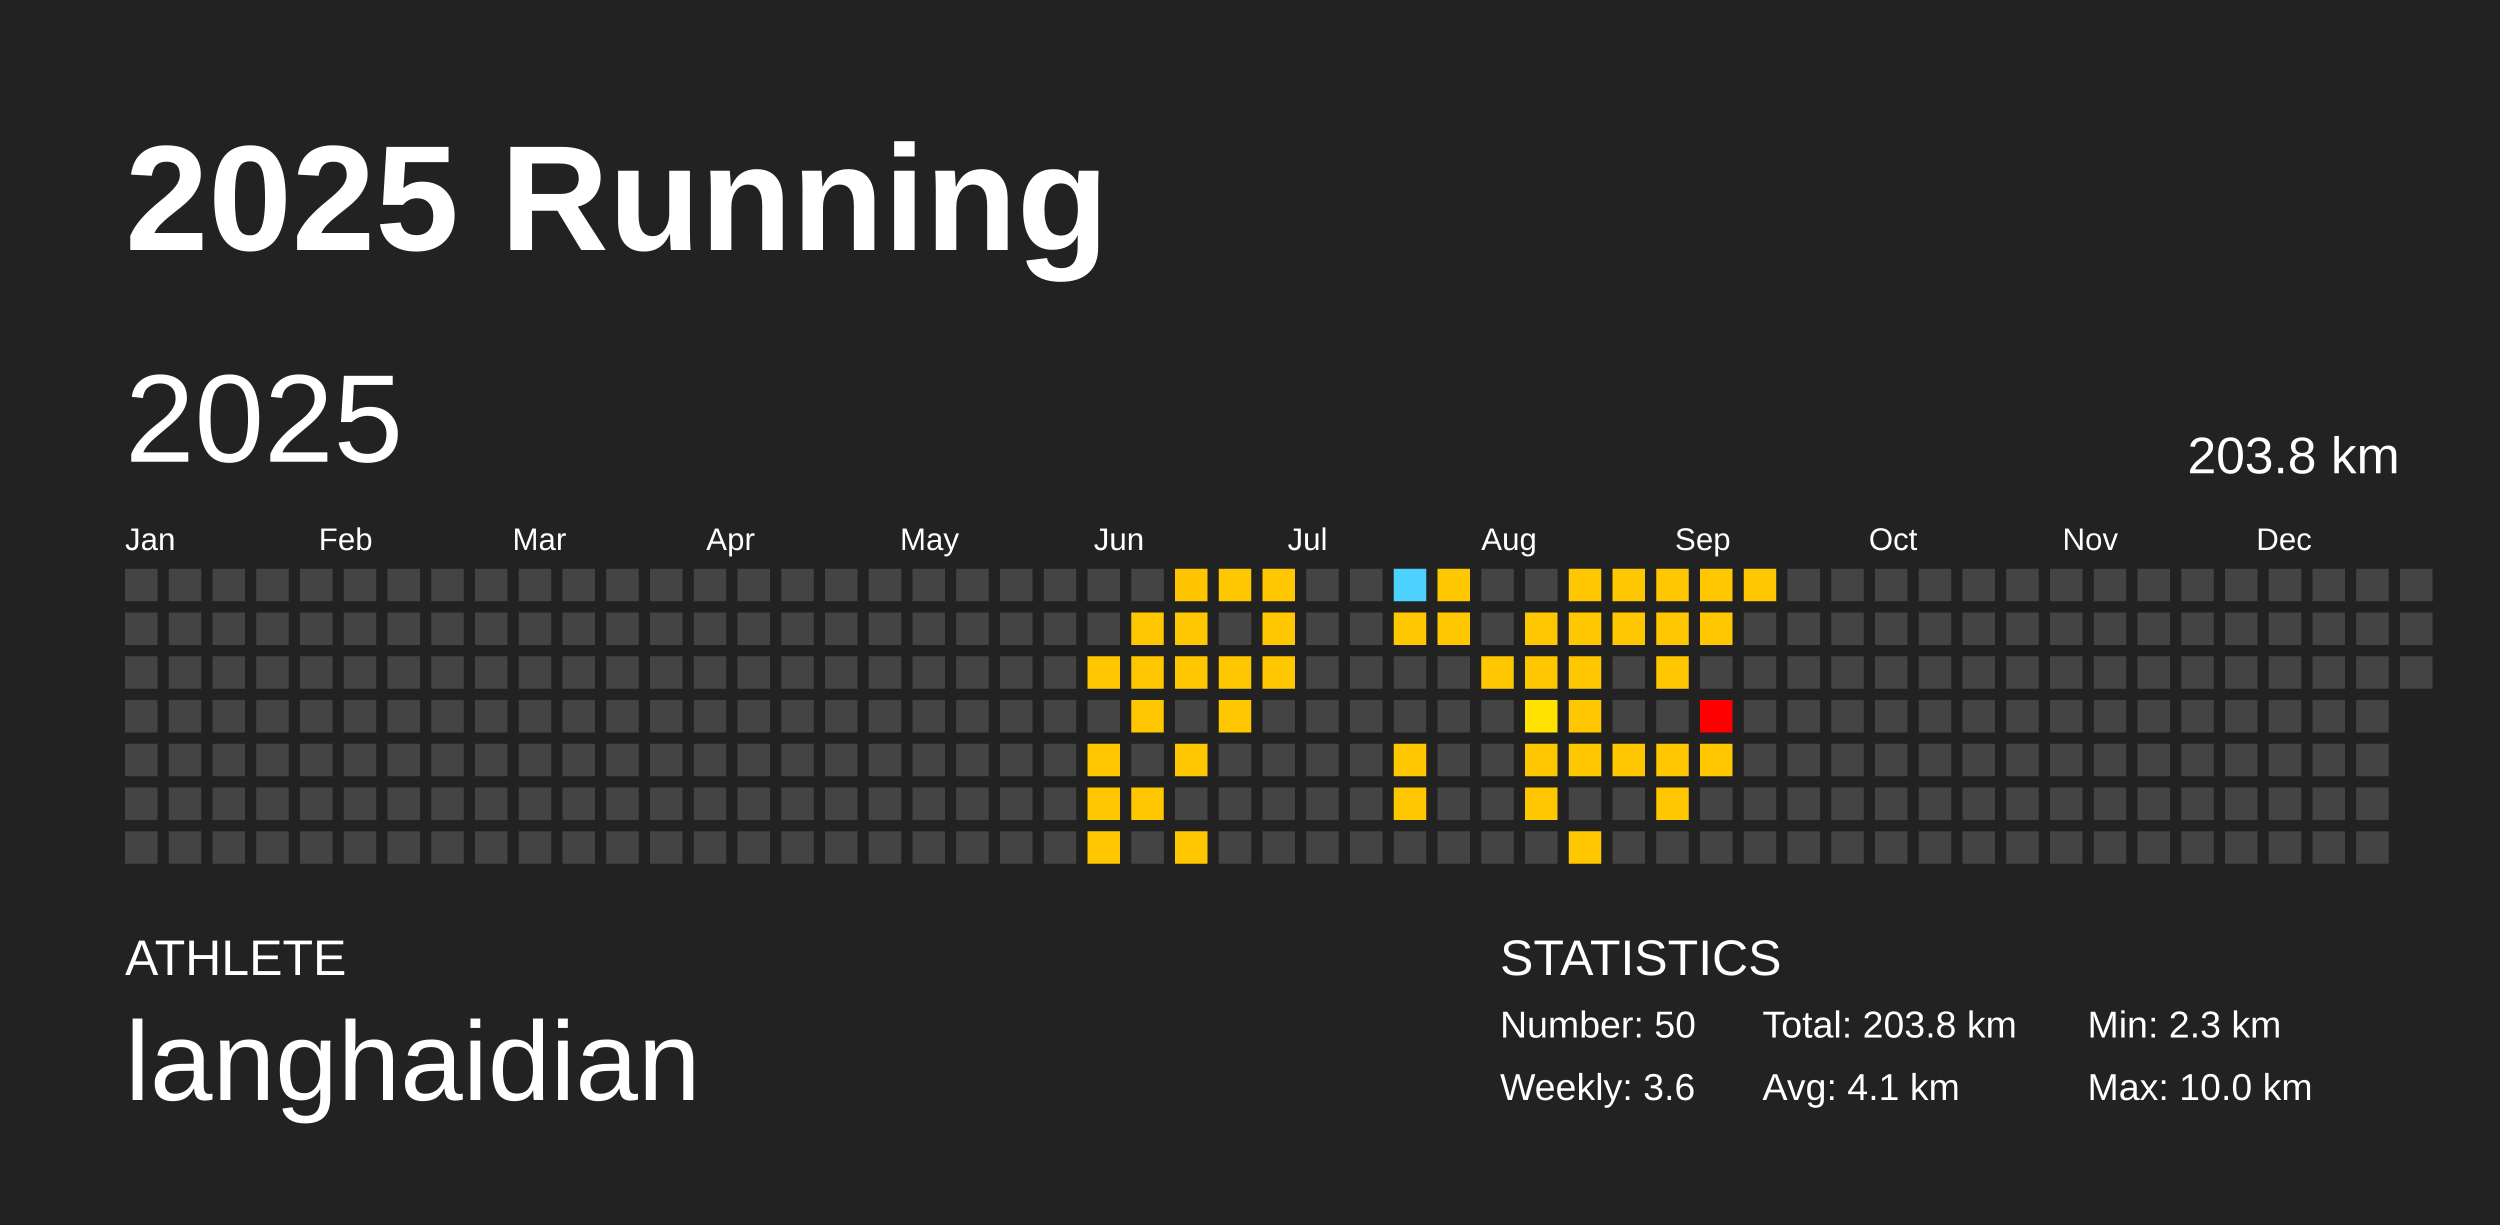
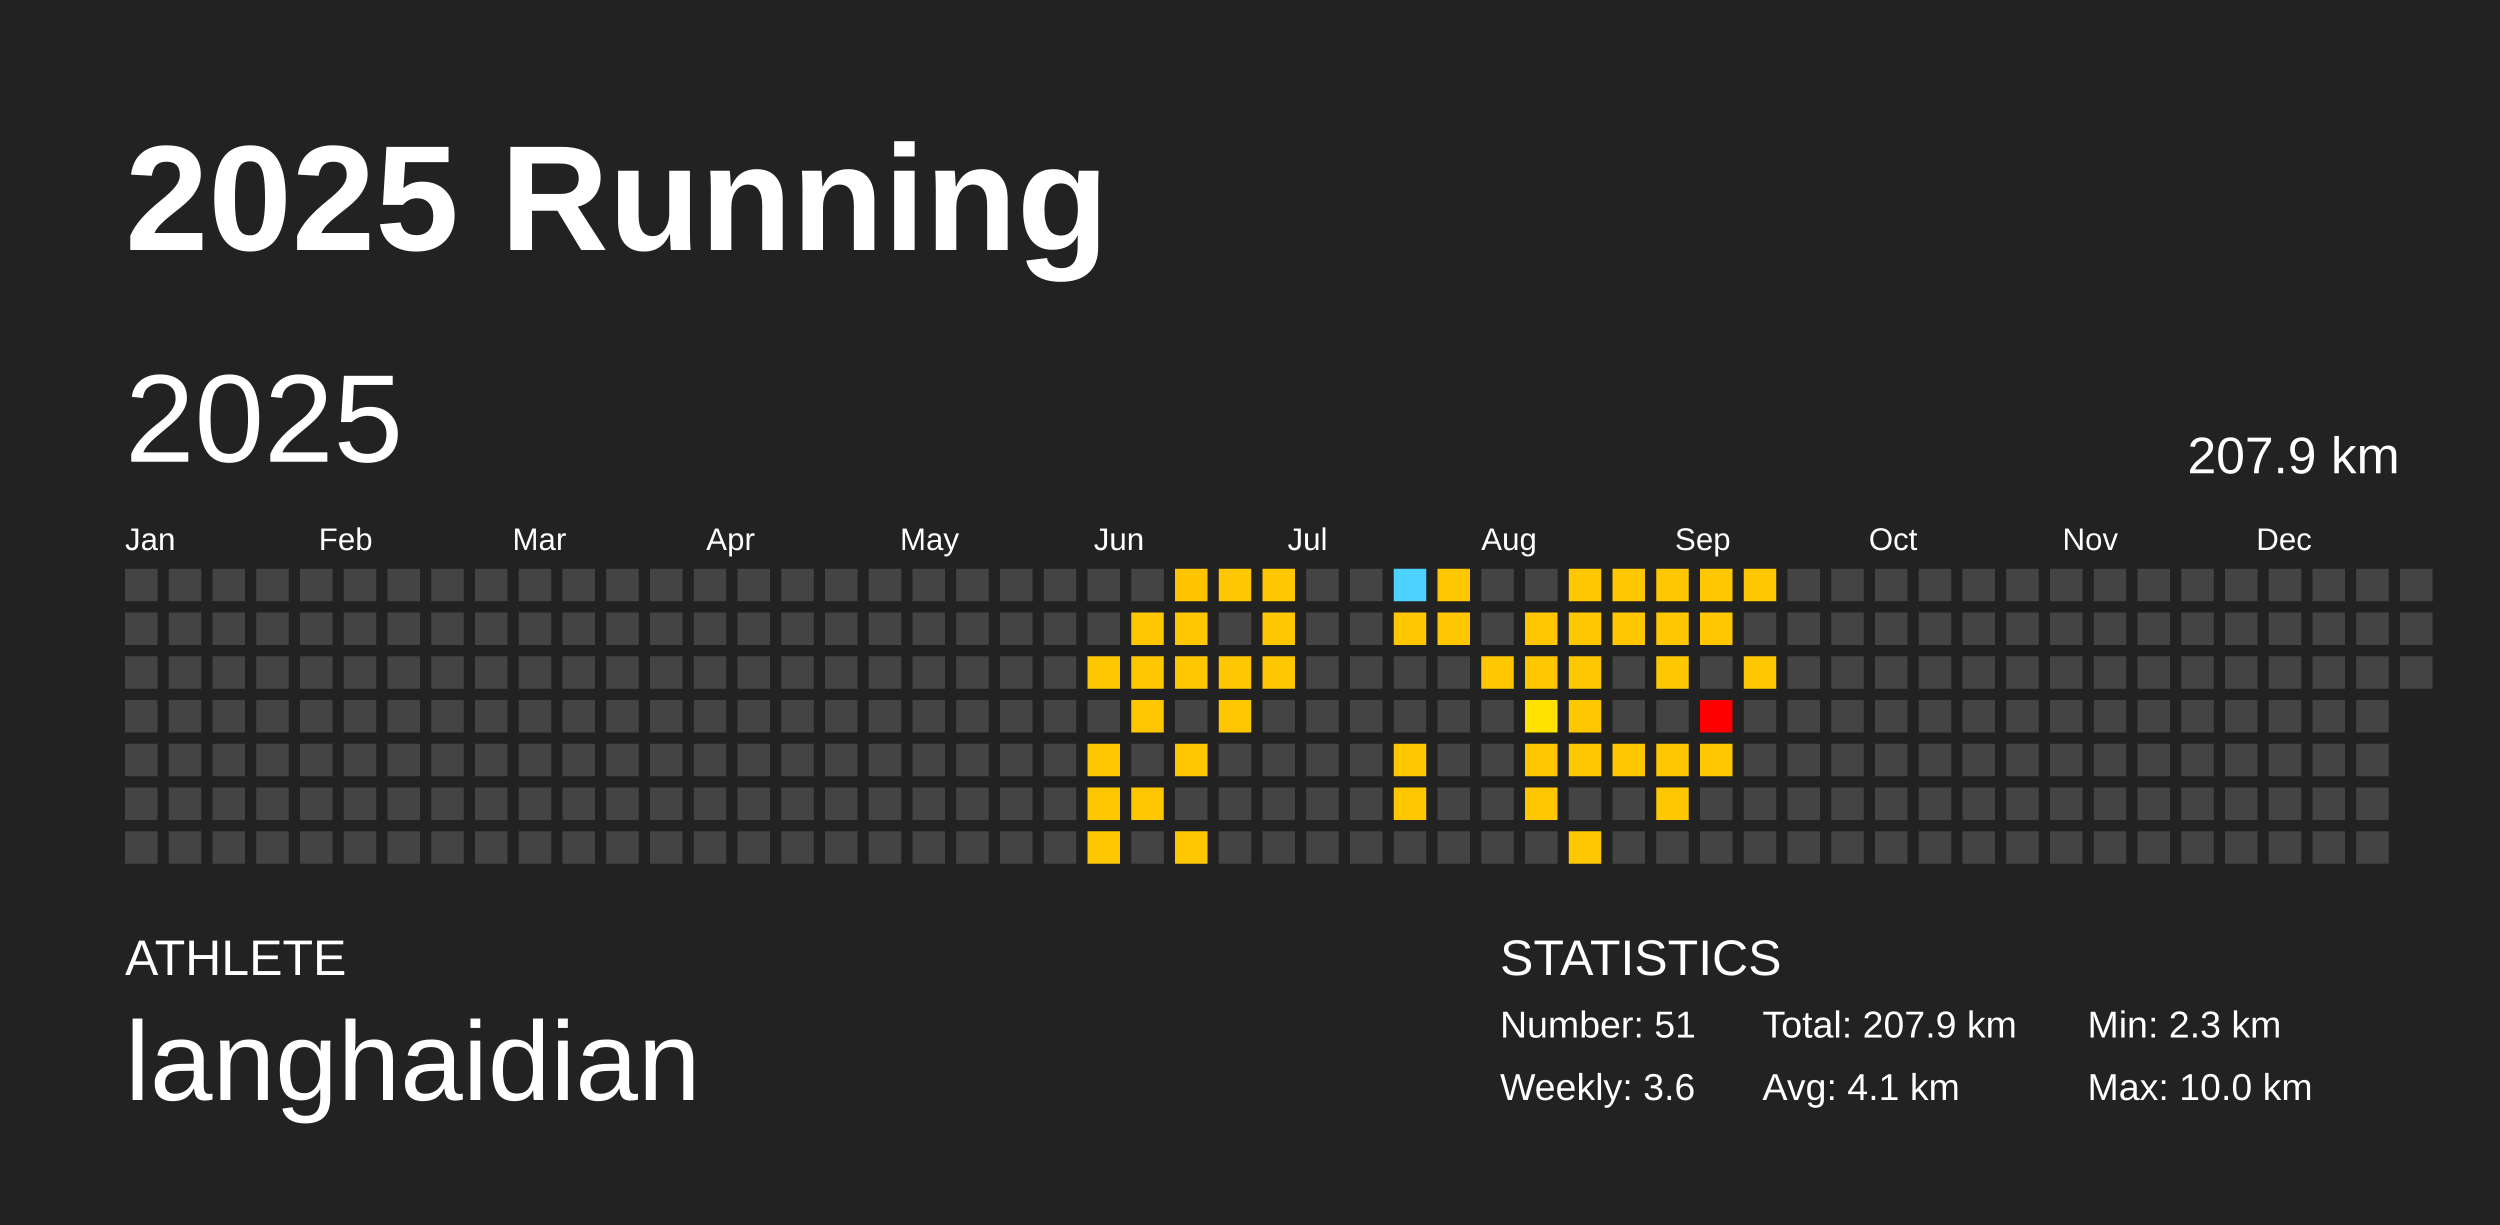
<svg xmlns="http://www.w3.org/2000/svg" baseProfile="full" height="98mm" version="1.1" viewBox="0,0,200,98" width="200mm">
  <defs />
  <rect fill="#222222" height="98" width="200" x="0" y="0" />
  <text fill="#FFFFFF" style="font-size:12px; font-family:Arial; font-weight:bold;" x="10" y="20">2025 Running</text>
  <text fill="#FFFFFF" style="font-size:4px; font-family:Arial" x="10" y="78">ATHLETE</text>
  <text fill="#FFFFFF" style="font-size:9px; font-family:Arial" x="10" y="88">langhaidian</text>
  <text fill="#FFFFFF" style="font-size:4px; font-family:Arial" x="120" y="78">STATISTICS</text>
-   <text fill="#FFFFFF" style="font-size:3px; font-family:Arial" x="120" y="83">Number: 50</text>
+   <text fill="#FFFFFF" style="font-size:3px; font-family:Arial" x="120" y="83">Number: 51</text>
  <text fill="#FFFFFF" style="font-size:3px; font-family:Arial" x="120" y="88">Weekly: 3.6</text>
-   <text fill="#FFFFFF" style="font-size:3px; font-family:Arial" x="141" y="83">Total: 203.8 km</text>
+   <text fill="#FFFFFF" style="font-size:3px; font-family:Arial" x="141" y="83">Total: 207.9 km</text>
  <text fill="#FFFFFF" style="font-size:3px; font-family:Arial" x="141" y="88">Avg: 4.1 km</text>
  <text fill="#FFFFFF" style="font-size:3px; font-family:Arial" x="167" y="83">Min: 2.3 km</text>
  <text fill="#FFFFFF" style="font-size:3px; font-family:Arial" x="167" y="88">Max: 10.0 km</text>
  <text dominant-baseline="hanging" fill="#FFFFFF" style="font-size:10.0px; font-family:Arial;" x="10" y="30">2025</text>
-   <text dominant-baseline="hanging" fill="#FFFFFF" style="font-size:4.125px; font-family:Arial;" x="175" y="35">203.8 km</text>
+   <text dominant-baseline="hanging" fill="#FFFFFF" style="font-size:4.125px; font-family:Arial;" x="175" y="35">207.9 km</text>
  <text fill="#FFFFFF" style="font-size:2.5px; font-family:Arial" x="10.0" y="44">Jan</text>
  <text fill="#FFFFFF" style="font-size:2.5px; font-family:Arial" x="25.5" y="44">Feb</text>
  <text fill="#FFFFFF" style="font-size:2.5px; font-family:Arial" x="41.0" y="44">Mar</text>
  <text fill="#FFFFFF" style="font-size:2.5px; font-family:Arial" x="56.5" y="44">Apr</text>
  <text fill="#FFFFFF" style="font-size:2.5px; font-family:Arial" x="72.0" y="44">May</text>
  <text fill="#FFFFFF" style="font-size:2.5px; font-family:Arial" x="87.5" y="44">Jun</text>
  <text fill="#FFFFFF" style="font-size:2.5px; font-family:Arial" x="103.0" y="44">Jul</text>
  <text fill="#FFFFFF" style="font-size:2.5px; font-family:Arial" x="118.5" y="44">Aug</text>
  <text fill="#FFFFFF" style="font-size:2.5px; font-family:Arial" x="134.0" y="44">Sep</text>
  <text fill="#FFFFFF" style="font-size:2.5px; font-family:Arial" x="149.5" y="44">Oct</text>
  <text fill="#FFFFFF" style="font-size:2.5px; font-family:Arial" x="165.0" y="44">Nov</text>
  <text fill="#FFFFFF" style="font-size:2.5px; font-family:Arial" x="180.5" y="44">Dec</text>
  <rect fill="#444444" height="2.6" width="2.6" x="10.0" y="45.5" />
  <rect fill="#444444" height="2.6" width="2.6" x="10.0" y="49.0" />
  <rect fill="#444444" height="2.6" width="2.6" x="10.0" y="52.5" />
  <rect fill="#444444" height="2.6" width="2.6" x="10.0" y="56.0" />
  <rect fill="#444444" height="2.6" width="2.6" x="10.0" y="59.5" />
  <rect fill="#444444" height="2.6" width="2.6" x="10.0" y="63.0" />
  <rect fill="#444444" height="2.6" width="2.6" x="10.0" y="66.5" />
  <rect fill="#444444" height="2.6" width="2.6" x="13.5" y="45.5" />
  <rect fill="#444444" height="2.6" width="2.6" x="13.5" y="49.0" />
  <rect fill="#444444" height="2.6" width="2.6" x="13.5" y="52.5" />
  <rect fill="#444444" height="2.6" width="2.6" x="13.5" y="56.0" />
  <rect fill="#444444" height="2.6" width="2.6" x="13.5" y="59.5" />
  <rect fill="#444444" height="2.6" width="2.6" x="13.5" y="63.0" />
  <rect fill="#444444" height="2.6" width="2.6" x="13.5" y="66.5" />
  <rect fill="#444444" height="2.6" width="2.6" x="17.0" y="45.5" />
  <rect fill="#444444" height="2.6" width="2.6" x="17.0" y="49.0" />
  <rect fill="#444444" height="2.6" width="2.6" x="17.0" y="52.5" />
  <rect fill="#444444" height="2.6" width="2.6" x="17.0" y="56.0" />
  <rect fill="#444444" height="2.6" width="2.6" x="17.0" y="59.5" />
  <rect fill="#444444" height="2.6" width="2.6" x="17.0" y="63.0" />
  <rect fill="#444444" height="2.6" width="2.6" x="17.0" y="66.5" />
  <rect fill="#444444" height="2.6" width="2.6" x="20.5" y="45.5" />
  <rect fill="#444444" height="2.6" width="2.6" x="20.5" y="49.0" />
  <rect fill="#444444" height="2.6" width="2.6" x="20.5" y="52.5" />
  <rect fill="#444444" height="2.6" width="2.6" x="20.5" y="56.0" />
  <rect fill="#444444" height="2.6" width="2.6" x="20.5" y="59.5" />
  <rect fill="#444444" height="2.6" width="2.6" x="20.5" y="63.0" />
  <rect fill="#444444" height="2.6" width="2.6" x="20.5" y="66.5" />
  <rect fill="#444444" height="2.6" width="2.6" x="24.0" y="45.5" />
  <rect fill="#444444" height="2.6" width="2.6" x="24.0" y="49.0" />
  <rect fill="#444444" height="2.6" width="2.6" x="24.0" y="52.5" />
  <rect fill="#444444" height="2.6" width="2.6" x="24.0" y="56.0" />
  <rect fill="#444444" height="2.6" width="2.6" x="24.0" y="59.5" />
  <rect fill="#444444" height="2.6" width="2.6" x="24.0" y="63.0" />
  <rect fill="#444444" height="2.6" width="2.6" x="24.0" y="66.5" />
  <rect fill="#444444" height="2.6" width="2.6" x="27.5" y="45.5" />
  <rect fill="#444444" height="2.6" width="2.6" x="27.5" y="49.0" />
  <rect fill="#444444" height="2.6" width="2.6" x="27.5" y="52.5" />
  <rect fill="#444444" height="2.6" width="2.6" x="27.5" y="56.0" />
  <rect fill="#444444" height="2.6" width="2.6" x="27.5" y="59.5" />
  <rect fill="#444444" height="2.6" width="2.6" x="27.5" y="63.0" />
  <rect fill="#444444" height="2.6" width="2.6" x="27.5" y="66.5" />
  <rect fill="#444444" height="2.6" width="2.6" x="31.0" y="45.5" />
  <rect fill="#444444" height="2.6" width="2.6" x="31.0" y="49.0" />
  <rect fill="#444444" height="2.6" width="2.6" x="31.0" y="52.5" />
  <rect fill="#444444" height="2.6" width="2.6" x="31.0" y="56.0" />
  <rect fill="#444444" height="2.6" width="2.6" x="31.0" y="59.5" />
  <rect fill="#444444" height="2.6" width="2.6" x="31.0" y="63.0" />
  <rect fill="#444444" height="2.6" width="2.6" x="31.0" y="66.5" />
  <rect fill="#444444" height="2.6" width="2.6" x="34.5" y="45.5" />
  <rect fill="#444444" height="2.6" width="2.6" x="34.5" y="49.0" />
  <rect fill="#444444" height="2.6" width="2.6" x="34.5" y="52.5" />
  <rect fill="#444444" height="2.6" width="2.6" x="34.5" y="56.0" />
  <rect fill="#444444" height="2.6" width="2.6" x="34.5" y="59.5" />
  <rect fill="#444444" height="2.6" width="2.6" x="34.5" y="63.0" />
  <rect fill="#444444" height="2.6" width="2.6" x="34.5" y="66.5" />
  <rect fill="#444444" height="2.6" width="2.6" x="38.0" y="45.5" />
  <rect fill="#444444" height="2.6" width="2.6" x="38.0" y="49.0" />
  <rect fill="#444444" height="2.6" width="2.6" x="38.0" y="52.5" />
  <rect fill="#444444" height="2.6" width="2.6" x="38.0" y="56.0" />
  <rect fill="#444444" height="2.6" width="2.6" x="38.0" y="59.5" />
  <rect fill="#444444" height="2.6" width="2.6" x="38.0" y="63.0" />
  <rect fill="#444444" height="2.6" width="2.6" x="38.0" y="66.5" />
  <rect fill="#444444" height="2.6" width="2.6" x="41.5" y="45.5" />
  <rect fill="#444444" height="2.6" width="2.6" x="41.5" y="49.0" />
  <rect fill="#444444" height="2.6" width="2.6" x="41.5" y="52.5" />
  <rect fill="#444444" height="2.6" width="2.6" x="41.5" y="56.0" />
  <rect fill="#444444" height="2.6" width="2.6" x="41.5" y="59.5" />
  <rect fill="#444444" height="2.6" width="2.6" x="41.5" y="63.0" />
  <rect fill="#444444" height="2.6" width="2.6" x="41.5" y="66.5" />
  <rect fill="#444444" height="2.6" width="2.6" x="45.0" y="45.5" />
  <rect fill="#444444" height="2.6" width="2.6" x="45.0" y="49.0" />
  <rect fill="#444444" height="2.6" width="2.6" x="45.0" y="52.5" />
  <rect fill="#444444" height="2.6" width="2.6" x="45.0" y="56.0" />
  <rect fill="#444444" height="2.6" width="2.6" x="45.0" y="59.5" />
  <rect fill="#444444" height="2.6" width="2.6" x="45.0" y="63.0" />
  <rect fill="#444444" height="2.6" width="2.6" x="45.0" y="66.5" />
  <rect fill="#444444" height="2.6" width="2.6" x="48.5" y="45.5" />
  <rect fill="#444444" height="2.6" width="2.6" x="48.5" y="49.0" />
  <rect fill="#444444" height="2.6" width="2.6" x="48.5" y="52.5" />
  <rect fill="#444444" height="2.6" width="2.6" x="48.5" y="56.0" />
  <rect fill="#444444" height="2.6" width="2.6" x="48.5" y="59.5" />
  <rect fill="#444444" height="2.6" width="2.6" x="48.5" y="63.0" />
  <rect fill="#444444" height="2.6" width="2.6" x="48.5" y="66.5" />
  <rect fill="#444444" height="2.6" width="2.6" x="52.0" y="45.5" />
  <rect fill="#444444" height="2.6" width="2.6" x="52.0" y="49.0" />
  <rect fill="#444444" height="2.6" width="2.6" x="52.0" y="52.5" />
  <rect fill="#444444" height="2.6" width="2.6" x="52.0" y="56.0" />
  <rect fill="#444444" height="2.6" width="2.6" x="52.0" y="59.5" />
  <rect fill="#444444" height="2.6" width="2.6" x="52.0" y="63.0" />
  <rect fill="#444444" height="2.6" width="2.6" x="52.0" y="66.5" />
  <rect fill="#444444" height="2.6" width="2.6" x="55.5" y="45.5" />
  <rect fill="#444444" height="2.6" width="2.6" x="55.5" y="49.0" />
  <rect fill="#444444" height="2.6" width="2.6" x="55.5" y="52.5" />
  <rect fill="#444444" height="2.6" width="2.6" x="55.5" y="56.0" />
  <rect fill="#444444" height="2.6" width="2.6" x="55.5" y="59.5" />
  <rect fill="#444444" height="2.6" width="2.6" x="55.5" y="63.0" />
  <rect fill="#444444" height="2.6" width="2.6" x="55.5" y="66.5" />
  <rect fill="#444444" height="2.6" width="2.6" x="59.0" y="45.5" />
  <rect fill="#444444" height="2.6" width="2.6" x="59.0" y="49.0" />
  <rect fill="#444444" height="2.6" width="2.6" x="59.0" y="52.5" />
  <rect fill="#444444" height="2.6" width="2.6" x="59.0" y="56.0" />
  <rect fill="#444444" height="2.6" width="2.6" x="59.0" y="59.5" />
  <rect fill="#444444" height="2.6" width="2.6" x="59.0" y="63.0" />
  <rect fill="#444444" height="2.6" width="2.6" x="59.0" y="66.5" />
  <rect fill="#444444" height="2.6" width="2.6" x="62.5" y="45.5" />
  <rect fill="#444444" height="2.6" width="2.6" x="62.5" y="49.0" />
  <rect fill="#444444" height="2.6" width="2.6" x="62.5" y="52.5" />
  <rect fill="#444444" height="2.6" width="2.6" x="62.5" y="56.0" />
  <rect fill="#444444" height="2.6" width="2.6" x="62.5" y="59.5" />
  <rect fill="#444444" height="2.6" width="2.6" x="62.5" y="63.0" />
  <rect fill="#444444" height="2.6" width="2.6" x="62.5" y="66.5" />
  <rect fill="#444444" height="2.6" width="2.6" x="66.0" y="45.5" />
  <rect fill="#444444" height="2.6" width="2.6" x="66.0" y="49.0" />
  <rect fill="#444444" height="2.6" width="2.6" x="66.0" y="52.5" />
  <rect fill="#444444" height="2.6" width="2.6" x="66.0" y="56.0" />
  <rect fill="#444444" height="2.6" width="2.6" x="66.0" y="59.5" />
  <rect fill="#444444" height="2.6" width="2.6" x="66.0" y="63.0" />
  <rect fill="#444444" height="2.6" width="2.6" x="66.0" y="66.5" />
  <rect fill="#444444" height="2.6" width="2.6" x="69.5" y="45.5" />
  <rect fill="#444444" height="2.6" width="2.6" x="69.5" y="49.0" />
  <rect fill="#444444" height="2.6" width="2.6" x="69.5" y="52.5" />
  <rect fill="#444444" height="2.6" width="2.6" x="69.5" y="56.0" />
  <rect fill="#444444" height="2.6" width="2.6" x="69.5" y="59.5" />
  <rect fill="#444444" height="2.6" width="2.6" x="69.5" y="63.0" />
  <rect fill="#444444" height="2.6" width="2.6" x="69.5" y="66.5" />
  <rect fill="#444444" height="2.6" width="2.6" x="73.0" y="45.5" />
  <rect fill="#444444" height="2.6" width="2.6" x="73.0" y="49.0" />
  <rect fill="#444444" height="2.6" width="2.6" x="73.0" y="52.5" />
  <rect fill="#444444" height="2.6" width="2.6" x="73.0" y="56.0" />
  <rect fill="#444444" height="2.6" width="2.6" x="73.0" y="59.5" />
  <rect fill="#444444" height="2.6" width="2.6" x="73.0" y="63.0" />
  <rect fill="#444444" height="2.6" width="2.6" x="73.0" y="66.5" />
  <rect fill="#444444" height="2.6" width="2.6" x="76.5" y="45.5" />
  <rect fill="#444444" height="2.6" width="2.6" x="76.5" y="49.0" />
  <rect fill="#444444" height="2.6" width="2.6" x="76.5" y="52.5" />
  <rect fill="#444444" height="2.6" width="2.6" x="76.5" y="56.0" />
  <rect fill="#444444" height="2.6" width="2.6" x="76.5" y="59.5" />
  <rect fill="#444444" height="2.6" width="2.6" x="76.5" y="63.0" />
  <rect fill="#444444" height="2.6" width="2.6" x="76.5" y="66.5" />
  <rect fill="#444444" height="2.6" width="2.6" x="80.0" y="45.5" />
  <rect fill="#444444" height="2.6" width="2.6" x="80.0" y="49.0" />
  <rect fill="#444444" height="2.6" width="2.6" x="80.0" y="52.5" />
  <rect fill="#444444" height="2.6" width="2.6" x="80.0" y="56.0" />
  <rect fill="#444444" height="2.6" width="2.6" x="80.0" y="59.5" />
  <rect fill="#444444" height="2.6" width="2.6" x="80.0" y="63.0" />
  <rect fill="#444444" height="2.6" width="2.6" x="80.0" y="66.5" />
  <rect fill="#444444" height="2.6" width="2.6" x="83.5" y="45.5" />
  <rect fill="#444444" height="2.6" width="2.6" x="83.5" y="49.0" />
  <rect fill="#444444" height="2.6" width="2.6" x="83.5" y="52.5" />
  <rect fill="#444444" height="2.6" width="2.6" x="83.5" y="56.0" />
  <rect fill="#444444" height="2.6" width="2.6" x="83.5" y="59.5" />
  <rect fill="#444444" height="2.6" width="2.6" x="83.5" y="63.0" />
  <rect fill="#444444" height="2.6" width="2.6" x="83.5" y="66.5" />
  <rect fill="#444444" height="2.6" width="2.6" x="87.0" y="45.5" />
  <rect fill="#444444" height="2.6" width="2.6" x="87.0" y="49.0" />
  <rect fill="#ffc700" height="2.6" width="2.6" x="87.0" y="52.5" />
  <rect fill="#444444" height="2.6" width="2.6" x="87.0" y="56.0" />
  <rect fill="#ffc700" height="2.6" width="2.6" x="87.0" y="59.5" />
  <rect fill="#ffc700" height="2.6" width="2.6" x="87.0" y="63.0" />
  <rect fill="#ffc700" height="2.6" width="2.6" x="87.0" y="66.5" />
  <rect fill="#444444" height="2.6" width="2.6" x="90.5" y="45.5" />
  <rect fill="#ffc700" height="2.6" width="2.6" x="90.5" y="49.0" />
  <rect fill="#ffc700" height="2.6" width="2.6" x="90.5" y="52.5" />
  <rect fill="#ffc700" height="2.6" width="2.6" x="90.5" y="56.0" />
  <rect fill="#444444" height="2.6" width="2.6" x="90.5" y="59.5" />
  <rect fill="#ffc700" height="2.6" width="2.6" x="90.5" y="63.0" />
  <rect fill="#444444" height="2.6" width="2.6" x="90.5" y="66.5" />
  <rect fill="#ffc500" height="2.6" width="2.6" x="94.0" y="45.5" />
  <rect fill="#ffc700" height="2.6" width="2.6" x="94.0" y="49.0" />
  <rect fill="#ffc700" height="2.6" width="2.6" x="94.0" y="52.5" />
  <rect fill="#444444" height="2.6" width="2.6" x="94.0" y="56.0" />
  <rect fill="#ffc700" height="2.6" width="2.6" x="94.0" y="59.5" />
  <rect fill="#444444" height="2.6" width="2.6" x="94.0" y="63.0" />
  <rect fill="#ffc700" height="2.6" width="2.6" x="94.0" y="66.5" />
  <rect fill="#ffc700" height="2.6" width="2.6" x="97.5" y="45.5" />
  <rect fill="#444444" height="2.6" width="2.6" x="97.5" y="49.0" />
  <rect fill="#ffc700" height="2.6" width="2.6" x="97.5" y="52.5" />
  <rect fill="#ffc700" height="2.6" width="2.6" x="97.5" y="56.0" />
  <rect fill="#444444" height="2.6" width="2.6" x="97.5" y="59.5" />
  <rect fill="#444444" height="2.6" width="2.6" x="97.5" y="63.0" />
  <rect fill="#444444" height="2.6" width="2.6" x="97.5" y="66.5" />
  <rect fill="#ffc700" height="2.6" width="2.6" x="101.0" y="45.5" />
  <rect fill="#ffc700" height="2.6" width="2.6" x="101.0" y="49.0" />
  <rect fill="#ffc700" height="2.6" width="2.6" x="101.0" y="52.5" />
  <rect fill="#444444" height="2.6" width="2.6" x="101.0" y="56.0" />
  <rect fill="#444444" height="2.6" width="2.6" x="101.0" y="59.5" />
  <rect fill="#444444" height="2.6" width="2.6" x="101.0" y="63.0" />
  <rect fill="#444444" height="2.6" width="2.6" x="101.0" y="66.5" />
  <rect fill="#444444" height="2.6" width="2.6" x="104.5" y="45.5" />
  <rect fill="#444444" height="2.6" width="2.6" x="104.5" y="49.0" />
  <rect fill="#444444" height="2.6" width="2.6" x="104.5" y="52.5" />
  <rect fill="#444444" height="2.6" width="2.6" x="104.5" y="56.0" />
  <rect fill="#444444" height="2.6" width="2.6" x="104.5" y="59.5" />
  <rect fill="#444444" height="2.6" width="2.6" x="104.5" y="63.0" />
  <rect fill="#444444" height="2.6" width="2.6" x="104.5" y="66.5" />
  <rect fill="#444444" height="2.6" width="2.6" x="108.0" y="45.5" />
  <rect fill="#444444" height="2.6" width="2.6" x="108.0" y="49.0" />
  <rect fill="#444444" height="2.6" width="2.6" x="108.0" y="52.5" />
  <rect fill="#444444" height="2.6" width="2.6" x="108.0" y="56.0" />
  <rect fill="#444444" height="2.6" width="2.6" x="108.0" y="59.5" />
  <rect fill="#444444" height="2.6" width="2.6" x="108.0" y="63.0" />
  <rect fill="#444444" height="2.6" width="2.6" x="108.0" y="66.5" />
  <rect fill="#4dd2ff" height="2.6" width="2.6" x="111.5" y="45.5" />
  <rect fill="#ffc700" height="2.6" width="2.6" x="111.5" y="49.0" />
  <rect fill="#444444" height="2.6" width="2.6" x="111.5" y="52.5" />
  <rect fill="#444444" height="2.6" width="2.6" x="111.5" y="56.0" />
  <rect fill="#ffc700" height="2.6" width="2.6" x="111.5" y="59.5" />
  <rect fill="#ffc700" height="2.6" width="2.6" x="111.5" y="63.0" />
  <rect fill="#444444" height="2.6" width="2.6" x="111.5" y="66.5" />
  <rect fill="#ffc700" height="2.6" width="2.6" x="115.0" y="45.5" />
  <rect fill="#ffc700" height="2.6" width="2.6" x="115.0" y="49.0" />
  <rect fill="#444444" height="2.6" width="2.6" x="115.0" y="52.5" />
  <rect fill="#444444" height="2.6" width="2.6" x="115.0" y="56.0" />
  <rect fill="#444444" height="2.6" width="2.6" x="115.0" y="59.5" />
  <rect fill="#444444" height="2.6" width="2.6" x="115.0" y="63.0" />
  <rect fill="#444444" height="2.6" width="2.6" x="115.0" y="66.5" />
  <rect fill="#444444" height="2.6" width="2.6" x="118.5" y="45.5" />
  <rect fill="#444444" height="2.6" width="2.6" x="118.5" y="49.0" />
  <rect fill="#ffc700" height="2.6" width="2.6" x="118.5" y="52.5" />
  <rect fill="#444444" height="2.6" width="2.6" x="118.5" y="56.0" />
  <rect fill="#444444" height="2.6" width="2.6" x="118.5" y="59.5" />
  <rect fill="#444444" height="2.6" width="2.6" x="118.5" y="63.0" />
  <rect fill="#444444" height="2.6" width="2.6" x="118.5" y="66.5" />
  <rect fill="#444444" height="2.6" width="2.6" x="122.0" y="45.5" />
  <rect fill="#ffc700" height="2.6" width="2.6" x="122.0" y="49.0" />
  <rect fill="#ffc700" height="2.6" width="2.6" x="122.0" y="52.5" />
  <rect fill="#ffe200" height="2.6" width="2.6" x="122.0" y="56.0" />
  <rect fill="#ffc700" height="2.6" width="2.6" x="122.0" y="59.5" />
  <rect fill="#ffc700" height="2.6" width="2.6" x="122.0" y="63.0" />
  <rect fill="#444444" height="2.6" width="2.6" x="122.0" y="66.5" />
  <rect fill="#ffc700" height="2.6" width="2.6" x="125.5" y="45.5" />
  <rect fill="#ffc700" height="2.6" width="2.6" x="125.5" y="49.0" />
  <rect fill="#ffc700" height="2.6" width="2.6" x="125.5" y="52.5" />
  <rect fill="#ffc700" height="2.6" width="2.6" x="125.5" y="56.0" />
  <rect fill="#ffc700" height="2.6" width="2.6" x="125.5" y="59.5" />
  <rect fill="#444444" height="2.6" width="2.6" x="125.5" y="63.0" />
  <rect fill="#ffc700" height="2.6" width="2.6" x="125.5" y="66.5" />
  <rect fill="#ffc700" height="2.6" width="2.6" x="129.0" y="45.5" />
  <rect fill="#ffc700" height="2.6" width="2.6" x="129.0" y="49.0" />
  <rect fill="#444444" height="2.6" width="2.6" x="129.0" y="52.5" />
  <rect fill="#444444" height="2.6" width="2.6" x="129.0" y="56.0" />
  <rect fill="#ffc700" height="2.6" width="2.6" x="129.0" y="59.5" />
  <rect fill="#444444" height="2.6" width="2.6" x="129.0" y="63.0" />
  <rect fill="#444444" height="2.6" width="2.6" x="129.0" y="66.5" />
  <rect fill="#ffc700" height="2.6" width="2.6" x="132.5" y="45.5" />
  <rect fill="#ffc700" height="2.6" width="2.6" x="132.5" y="49.0" />
  <rect fill="#ffc700" height="2.6" width="2.6" x="132.5" y="52.5" />
  <rect fill="#444444" height="2.6" width="2.6" x="132.5" y="56.0" />
  <rect fill="#ffc700" height="2.6" width="2.6" x="132.5" y="59.5" />
  <rect fill="#ffc700" height="2.6" width="2.6" x="132.5" y="63.0" />
  <rect fill="#444444" height="2.6" width="2.6" x="132.5" y="66.5" />
  <rect fill="#ffc700" height="2.6" width="2.6" x="136.0" y="45.5" />
  <rect fill="#ffc700" height="2.6" width="2.6" x="136.0" y="49.0" />
  <rect fill="#444444" height="2.6" width="2.6" x="136.0" y="52.5" />
  <rect fill="red" height="2.6" width="2.6" x="136.0" y="56.0" />
  <rect fill="#ffc700" height="2.6" width="2.6" x="136.0" y="59.5" />
  <rect fill="#444444" height="2.6" width="2.6" x="136.0" y="63.0" />
  <rect fill="#444444" height="2.6" width="2.6" x="136.0" y="66.5" />
  <rect fill="#ffc700" height="2.6" width="2.6" x="139.5" y="45.5" />
  <rect fill="#444444" height="2.6" width="2.6" x="139.5" y="49.0" />
-   <rect fill="#444444" height="2.6" width="2.6" x="139.5" y="52.5" />
+   <rect fill="#ffc700" height="2.6" width="2.6" x="139.5" y="52.5" />
  <rect fill="#444444" height="2.6" width="2.6" x="139.5" y="56.0" />
  <rect fill="#444444" height="2.6" width="2.6" x="139.5" y="59.5" />
  <rect fill="#444444" height="2.6" width="2.6" x="139.5" y="63.0" />
  <rect fill="#444444" height="2.6" width="2.6" x="139.5" y="66.5" />
  <rect fill="#444444" height="2.6" width="2.6" x="143.0" y="45.5" />
  <rect fill="#444444" height="2.6" width="2.6" x="143.0" y="49.0" />
  <rect fill="#444444" height="2.6" width="2.6" x="143.0" y="52.5" />
  <rect fill="#444444" height="2.6" width="2.6" x="143.0" y="56.0" />
  <rect fill="#444444" height="2.6" width="2.6" x="143.0" y="59.5" />
  <rect fill="#444444" height="2.6" width="2.6" x="143.0" y="63.0" />
  <rect fill="#444444" height="2.6" width="2.6" x="143.0" y="66.5" />
  <rect fill="#444444" height="2.6" width="2.6" x="146.5" y="45.5" />
  <rect fill="#444444" height="2.6" width="2.6" x="146.5" y="49.0" />
  <rect fill="#444444" height="2.6" width="2.6" x="146.5" y="52.5" />
  <rect fill="#444444" height="2.6" width="2.6" x="146.5" y="56.0" />
  <rect fill="#444444" height="2.6" width="2.6" x="146.5" y="59.5" />
  <rect fill="#444444" height="2.6" width="2.6" x="146.5" y="63.0" />
  <rect fill="#444444" height="2.6" width="2.6" x="146.5" y="66.5" />
  <rect fill="#444444" height="2.6" width="2.6" x="150.0" y="45.5" />
  <rect fill="#444444" height="2.6" width="2.6" x="150.0" y="49.0" />
  <rect fill="#444444" height="2.6" width="2.6" x="150.0" y="52.5" />
  <rect fill="#444444" height="2.6" width="2.6" x="150.0" y="56.0" />
  <rect fill="#444444" height="2.6" width="2.6" x="150.0" y="59.5" />
  <rect fill="#444444" height="2.6" width="2.6" x="150.0" y="63.0" />
  <rect fill="#444444" height="2.6" width="2.6" x="150.0" y="66.5" />
  <rect fill="#444444" height="2.6" width="2.6" x="153.5" y="45.5" />
  <rect fill="#444444" height="2.6" width="2.6" x="153.5" y="49.0" />
  <rect fill="#444444" height="2.6" width="2.6" x="153.5" y="52.5" />
  <rect fill="#444444" height="2.6" width="2.6" x="153.5" y="56.0" />
  <rect fill="#444444" height="2.6" width="2.6" x="153.5" y="59.5" />
  <rect fill="#444444" height="2.6" width="2.6" x="153.5" y="63.0" />
  <rect fill="#444444" height="2.6" width="2.6" x="153.5" y="66.5" />
  <rect fill="#444444" height="2.6" width="2.6" x="157.0" y="45.5" />
  <rect fill="#444444" height="2.6" width="2.6" x="157.0" y="49.0" />
  <rect fill="#444444" height="2.6" width="2.6" x="157.0" y="52.5" />
  <rect fill="#444444" height="2.6" width="2.6" x="157.0" y="56.0" />
  <rect fill="#444444" height="2.6" width="2.6" x="157.0" y="59.5" />
  <rect fill="#444444" height="2.6" width="2.6" x="157.0" y="63.0" />
  <rect fill="#444444" height="2.6" width="2.6" x="157.0" y="66.5" />
  <rect fill="#444444" height="2.6" width="2.6" x="160.5" y="45.5" />
  <rect fill="#444444" height="2.6" width="2.6" x="160.5" y="49.0" />
  <rect fill="#444444" height="2.6" width="2.6" x="160.5" y="52.5" />
  <rect fill="#444444" height="2.6" width="2.6" x="160.5" y="56.0" />
  <rect fill="#444444" height="2.6" width="2.6" x="160.5" y="59.5" />
  <rect fill="#444444" height="2.6" width="2.6" x="160.5" y="63.0" />
  <rect fill="#444444" height="2.6" width="2.6" x="160.5" y="66.5" />
  <rect fill="#444444" height="2.6" width="2.6" x="164.0" y="45.5" />
  <rect fill="#444444" height="2.6" width="2.6" x="164.0" y="49.0" />
  <rect fill="#444444" height="2.6" width="2.6" x="164.0" y="52.5" />
  <rect fill="#444444" height="2.6" width="2.6" x="164.0" y="56.0" />
  <rect fill="#444444" height="2.6" width="2.6" x="164.0" y="59.5" />
  <rect fill="#444444" height="2.6" width="2.6" x="164.0" y="63.0" />
  <rect fill="#444444" height="2.6" width="2.6" x="164.0" y="66.5" />
  <rect fill="#444444" height="2.6" width="2.6" x="167.5" y="45.5" />
  <rect fill="#444444" height="2.6" width="2.6" x="167.5" y="49.0" />
  <rect fill="#444444" height="2.6" width="2.6" x="167.5" y="52.5" />
  <rect fill="#444444" height="2.6" width="2.6" x="167.5" y="56.0" />
  <rect fill="#444444" height="2.6" width="2.6" x="167.5" y="59.5" />
  <rect fill="#444444" height="2.6" width="2.6" x="167.5" y="63.0" />
  <rect fill="#444444" height="2.6" width="2.6" x="167.5" y="66.5" />
  <rect fill="#444444" height="2.6" width="2.6" x="171.0" y="45.5" />
  <rect fill="#444444" height="2.6" width="2.6" x="171.0" y="49.0" />
  <rect fill="#444444" height="2.6" width="2.6" x="171.0" y="52.5" />
  <rect fill="#444444" height="2.6" width="2.6" x="171.0" y="56.0" />
  <rect fill="#444444" height="2.6" width="2.6" x="171.0" y="59.5" />
  <rect fill="#444444" height="2.6" width="2.6" x="171.0" y="63.0" />
  <rect fill="#444444" height="2.6" width="2.6" x="171.0" y="66.5" />
  <rect fill="#444444" height="2.6" width="2.6" x="174.5" y="45.5" />
  <rect fill="#444444" height="2.6" width="2.6" x="174.5" y="49.0" />
  <rect fill="#444444" height="2.6" width="2.6" x="174.5" y="52.5" />
  <rect fill="#444444" height="2.6" width="2.6" x="174.5" y="56.0" />
  <rect fill="#444444" height="2.6" width="2.6" x="174.5" y="59.5" />
  <rect fill="#444444" height="2.6" width="2.6" x="174.5" y="63.0" />
  <rect fill="#444444" height="2.6" width="2.6" x="174.5" y="66.5" />
  <rect fill="#444444" height="2.6" width="2.6" x="178.0" y="45.5" />
  <rect fill="#444444" height="2.6" width="2.6" x="178.0" y="49.0" />
  <rect fill="#444444" height="2.6" width="2.6" x="178.0" y="52.5" />
  <rect fill="#444444" height="2.6" width="2.6" x="178.0" y="56.0" />
  <rect fill="#444444" height="2.6" width="2.6" x="178.0" y="59.5" />
  <rect fill="#444444" height="2.6" width="2.6" x="178.0" y="63.0" />
  <rect fill="#444444" height="2.6" width="2.6" x="178.0" y="66.5" />
  <rect fill="#444444" height="2.6" width="2.6" x="181.5" y="45.5" />
  <rect fill="#444444" height="2.6" width="2.6" x="181.5" y="49.0" />
  <rect fill="#444444" height="2.6" width="2.6" x="181.5" y="52.5" />
  <rect fill="#444444" height="2.6" width="2.6" x="181.5" y="56.0" />
  <rect fill="#444444" height="2.6" width="2.6" x="181.5" y="59.5" />
  <rect fill="#444444" height="2.6" width="2.6" x="181.5" y="63.0" />
  <rect fill="#444444" height="2.6" width="2.6" x="181.5" y="66.5" />
  <rect fill="#444444" height="2.6" width="2.6" x="185.0" y="45.5" />
  <rect fill="#444444" height="2.6" width="2.6" x="185.0" y="49.0" />
  <rect fill="#444444" height="2.6" width="2.6" x="185.0" y="52.5" />
  <rect fill="#444444" height="2.6" width="2.6" x="185.0" y="56.0" />
  <rect fill="#444444" height="2.6" width="2.6" x="185.0" y="59.5" />
  <rect fill="#444444" height="2.6" width="2.6" x="185.0" y="63.0" />
  <rect fill="#444444" height="2.6" width="2.6" x="185.0" y="66.5" />
  <rect fill="#444444" height="2.6" width="2.6" x="188.5" y="45.5" />
  <rect fill="#444444" height="2.6" width="2.6" x="188.5" y="49.0" />
  <rect fill="#444444" height="2.6" width="2.6" x="188.5" y="52.5" />
  <rect fill="#444444" height="2.6" width="2.6" x="188.5" y="56.0" />
  <rect fill="#444444" height="2.6" width="2.6" x="188.5" y="59.5" />
  <rect fill="#444444" height="2.6" width="2.6" x="188.5" y="63.0" />
  <rect fill="#444444" height="2.6" width="2.6" x="188.5" y="66.5" />
  <rect fill="#444444" height="2.6" width="2.6" x="192.0" y="45.5" />
  <rect fill="#444444" height="2.6" width="2.6" x="192.0" y="49.0" />
  <rect fill="#444444" height="2.6" width="2.6" x="192.0" y="52.5" />
</svg>
